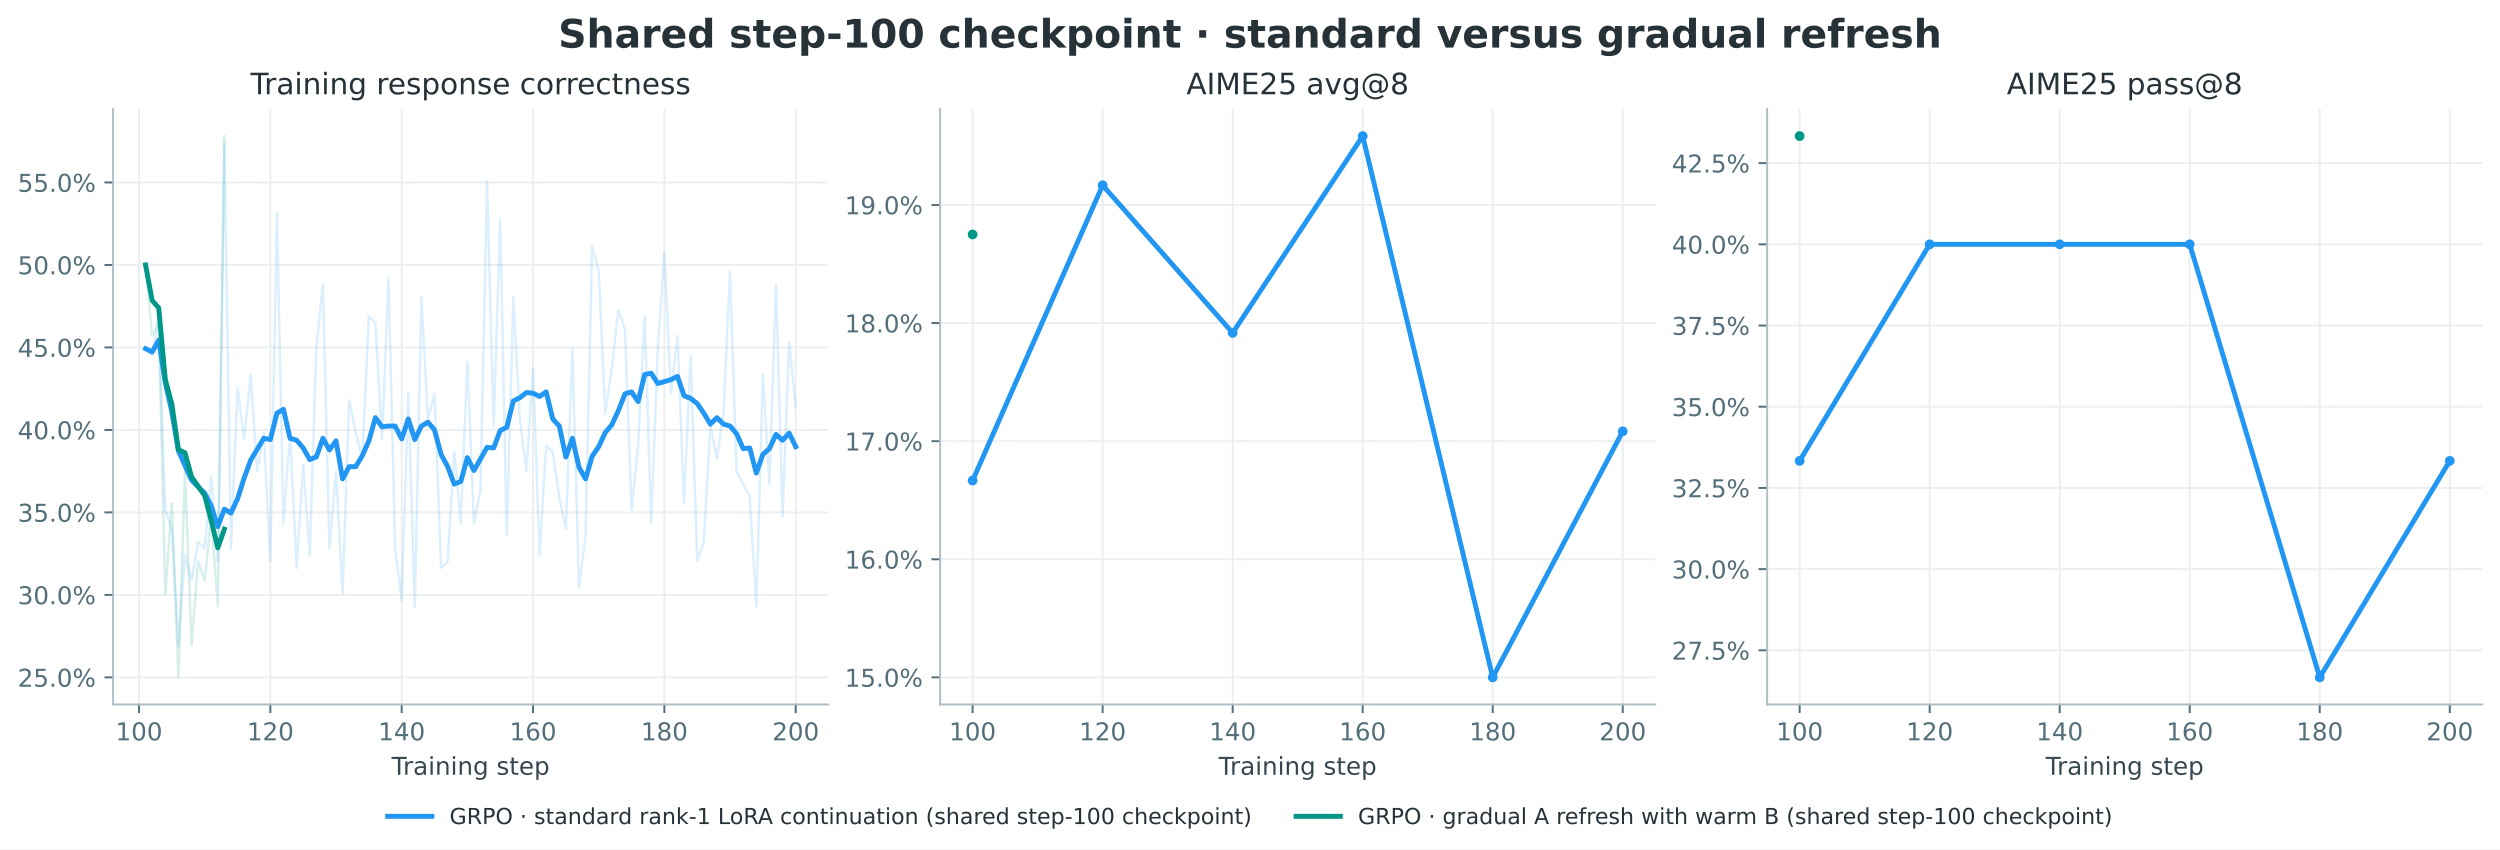
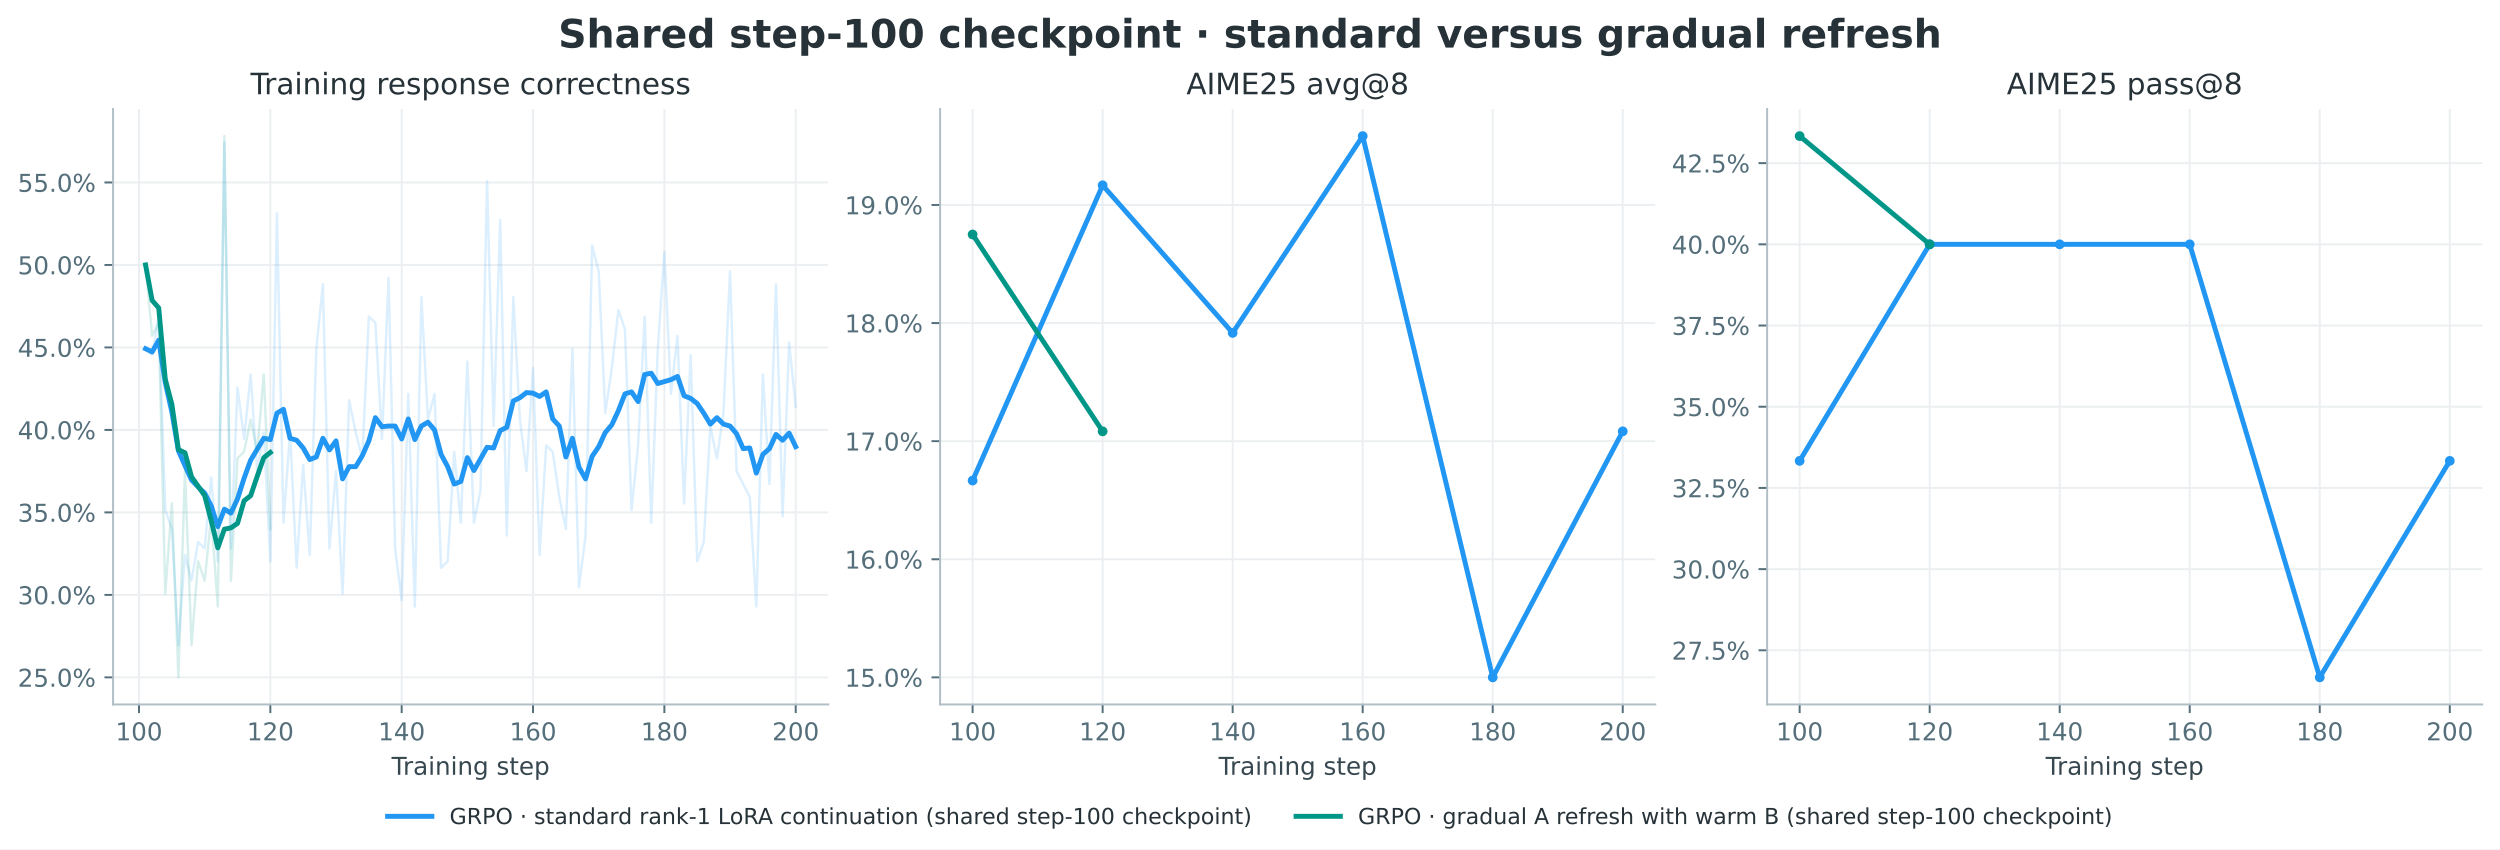
<svg xmlns="http://www.w3.org/2000/svg" xmlns:xlink="http://www.w3.org/1999/xlink" width="1016.4pt" height="345.3pt" viewBox="0 0 1016.4 345.3" version="1.1">
  <defs>
    <style type="text/css">*{stroke-linejoin: round; stroke-linecap: butt}</style>
  </defs>
  <g id="figure_1">
    <g id="patch_1">
      <path d="M 0 345.3 L 1016.4 345.3 L 1016.4 0 L 0 0 z " style="fill: #ffffff" />
    </g>
    <g id="axes_1">
      <g id="patch_2">
        <path d="M 45.967 286.398 L 336.72 286.398 L 336.72 44.32 L 45.967 44.32 z " style="fill: #ffffff" />
      </g>
      <g id="matplotlib.axis_1">
        <g id="xtick_1">
          <g id="line2d_1">
            <path d="M 56.513 286.398 L 56.513 44.32 " clip-path="url(#p7c7b25b468)" style="fill: none; stroke: #eceff1; stroke-width: 0.8; stroke-linecap: square" />
          </g>
          <g id="line2d_2">
            <defs>
              <path id="m4312fbdb51" d="M 0 0 L 0 3.5 " style="stroke: #546e7a; stroke-width: 0.8" />
            </defs>
            <g>
              <use xlink:href="#m4312fbdb51" x="56.513" y="286.398" style="fill: #546e7a; stroke: #546e7a; stroke-width: 0.8" />
            </g>
          </g>
          <g id="text_1">
            <text style="font-size: 10px; font-family: 'DejaVu Sans'; text-anchor: middle; fill: #546e7a" x="56.513" y="300.995" transform="rotate(-0 56.51331 300.9952)">100</text>
          </g>
        </g>
        <g id="xtick_2">
          <g id="line2d_3">
            <path d="M 109.911 286.398 L 109.911 44.32 " clip-path="url(#p7c7b25b468)" style="fill: none; stroke: #eceff1; stroke-width: 0.8; stroke-linecap: square" />
          </g>
          <g id="line2d_4">
            <g>
              <use xlink:href="#m4312fbdb51" x="109.911" y="286.398" style="fill: #546e7a; stroke: #546e7a; stroke-width: 0.8" />
            </g>
          </g>
          <g id="text_2">
            <text style="font-size: 10px; font-family: 'DejaVu Sans'; text-anchor: middle; fill: #546e7a" x="109.911" y="300.995" transform="rotate(-0 109.9114 300.9952)">120</text>
          </g>
        </g>
        <g id="xtick_3">
          <g id="line2d_5">
            <path d="M 163.31 286.398 L 163.31 44.32 " clip-path="url(#p7c7b25b468)" style="fill: none; stroke: #eceff1; stroke-width: 0.8; stroke-linecap: square" />
          </g>
          <g id="line2d_6">
            <g>
              <use xlink:href="#m4312fbdb51" x="163.31" y="286.398" style="fill: #546e7a; stroke: #546e7a; stroke-width: 0.8" />
            </g>
          </g>
          <g id="text_3">
            <text style="font-size: 10px; font-family: 'DejaVu Sans'; text-anchor: middle; fill: #546e7a" x="163.31" y="300.995" transform="rotate(-0 163.3095 300.9952)">140</text>
          </g>
        </g>
        <g id="xtick_4">
          <g id="line2d_7">
            <path d="M 216.708 286.398 L 216.708 44.32 " clip-path="url(#p7c7b25b468)" style="fill: none; stroke: #eceff1; stroke-width: 0.8; stroke-linecap: square" />
          </g>
          <g id="line2d_8">
            <g>
              <use xlink:href="#m4312fbdb51" x="216.708" y="286.398" style="fill: #546e7a; stroke: #546e7a; stroke-width: 0.8" />
            </g>
          </g>
          <g id="text_4">
            <text style="font-size: 10px; font-family: 'DejaVu Sans'; text-anchor: middle; fill: #546e7a" x="216.708" y="300.995" transform="rotate(-0 216.7076 300.9952)">160</text>
          </g>
        </g>
        <g id="xtick_5">
          <g id="line2d_9">
            <path d="M 270.106 286.398 L 270.106 44.32 " clip-path="url(#p7c7b25b468)" style="fill: none; stroke: #eceff1; stroke-width: 0.8; stroke-linecap: square" />
          </g>
          <g id="line2d_10">
            <g>
              <use xlink:href="#m4312fbdb51" x="270.106" y="286.398" style="fill: #546e7a; stroke: #546e7a; stroke-width: 0.8" />
            </g>
          </g>
          <g id="text_5">
            <text style="font-size: 10px; font-family: 'DejaVu Sans'; text-anchor: middle; fill: #546e7a" x="270.106" y="300.995" transform="rotate(-0 270.1057 300.9952)">180</text>
          </g>
        </g>
        <g id="xtick_6">
          <g id="line2d_11">
            <path d="M 323.504 286.398 L 323.504 44.32 " clip-path="url(#p7c7b25b468)" style="fill: none; stroke: #eceff1; stroke-width: 0.8; stroke-linecap: square" />
          </g>
          <g id="line2d_12">
            <g>
              <use xlink:href="#m4312fbdb51" x="323.504" y="286.398" style="fill: #546e7a; stroke: #546e7a; stroke-width: 0.8" />
            </g>
          </g>
          <g id="text_6">
            <text style="font-size: 10px; font-family: 'DejaVu Sans'; text-anchor: middle; fill: #546e7a" x="323.504" y="300.995" transform="rotate(-0 323.5038 300.9952)">200</text>
          </g>
        </g>
        <g id="text_7">
          <text style="font-size: 10px; font-family: 'DejaVu Sans'; text-anchor: middle; fill: #37474f" x="191.344" y="314.996" transform="rotate(-0 191.3435 314.996)">Training step</text>
        </g>
      </g>
      <g id="matplotlib.axis_2">
        <g id="ytick_1">
          <g id="line2d_13">
            <path d="M 45.967 275.394 L 336.72 275.394 " clip-path="url(#p7c7b25b468)" style="fill: none; stroke: #eceff1; stroke-width: 0.8; stroke-linecap: square" />
          </g>
          <g id="line2d_14">
            <defs>
              <path id="m54cceb25df" d="M 0 0 L -3.5 0 " style="stroke: #546e7a; stroke-width: 0.8" />
            </defs>
            <g>
              <use xlink:href="#m54cceb25df" x="45.967" y="275.394" style="fill: #546e7a; stroke: #546e7a; stroke-width: 0.8" />
            </g>
          </g>
          <g id="text_8">
            <text style="font-size: 10px; font-family: 'DejaVu Sans'; text-anchor: end; fill: #546e7a" x="38.967" y="279.193" transform="rotate(-0 38.96719 279.1929)">25.0%</text>
          </g>
        </g>
        <g id="ytick_2">
          <g id="line2d_15">
            <path d="M 45.967 241.859 L 336.72 241.859 " clip-path="url(#p7c7b25b468)" style="fill: none; stroke: #eceff1; stroke-width: 0.8; stroke-linecap: square" />
          </g>
          <g id="line2d_16">
            <g>
              <use xlink:href="#m54cceb25df" x="45.967" y="241.859" style="fill: #546e7a; stroke: #546e7a; stroke-width: 0.8" />
            </g>
          </g>
          <g id="text_9">
            <text style="font-size: 10px; font-family: 'DejaVu Sans'; text-anchor: end; fill: #546e7a" x="38.967" y="245.658" transform="rotate(-0 38.96719 245.6583)">30.0%</text>
          </g>
        </g>
        <g id="ytick_3">
          <g id="line2d_17">
            <path d="M 45.967 208.325 L 336.72 208.325 " clip-path="url(#p7c7b25b468)" style="fill: none; stroke: #eceff1; stroke-width: 0.8; stroke-linecap: square" />
          </g>
          <g id="line2d_18">
            <g>
              <use xlink:href="#m54cceb25df" x="45.967" y="208.325" style="fill: #546e7a; stroke: #546e7a; stroke-width: 0.8" />
            </g>
          </g>
          <g id="text_10">
            <text style="font-size: 10px; font-family: 'DejaVu Sans'; text-anchor: end; fill: #546e7a" x="38.967" y="212.124" transform="rotate(-0 38.96719 212.1237)">35.0%</text>
          </g>
        </g>
        <g id="ytick_4">
          <g id="line2d_19">
            <path d="M 45.967 174.79 L 336.72 174.79 " clip-path="url(#p7c7b25b468)" style="fill: none; stroke: #eceff1; stroke-width: 0.8; stroke-linecap: square" />
          </g>
          <g id="line2d_20">
            <g>
              <use xlink:href="#m54cceb25df" x="45.967" y="174.79" style="fill: #546e7a; stroke: #546e7a; stroke-width: 0.8" />
            </g>
          </g>
          <g id="text_11">
            <text style="font-size: 10px; font-family: 'DejaVu Sans'; text-anchor: end; fill: #546e7a" x="38.967" y="178.589" transform="rotate(-0 38.96719 178.5891)">40.0%</text>
          </g>
        </g>
        <g id="ytick_5">
          <g id="line2d_21">
            <path d="M 45.967 141.256 L 336.72 141.256 " clip-path="url(#p7c7b25b468)" style="fill: none; stroke: #eceff1; stroke-width: 0.8; stroke-linecap: square" />
          </g>
          <g id="line2d_22">
            <g>
              <use xlink:href="#m54cceb25df" x="45.967" y="141.256" style="fill: #546e7a; stroke: #546e7a; stroke-width: 0.8" />
            </g>
          </g>
          <g id="text_12">
            <text style="font-size: 10px; font-family: 'DejaVu Sans'; text-anchor: end; fill: #546e7a" x="38.967" y="145.055" transform="rotate(-0 38.96719 145.0546)">45.0%</text>
          </g>
        </g>
        <g id="ytick_6">
          <g id="line2d_23">
            <path d="M 45.967 107.721 L 336.72 107.721 " clip-path="url(#p7c7b25b468)" style="fill: none; stroke: #eceff1; stroke-width: 0.8; stroke-linecap: square" />
          </g>
          <g id="line2d_24">
            <g>
              <use xlink:href="#m54cceb25df" x="45.967" y="107.721" style="fill: #546e7a; stroke: #546e7a; stroke-width: 0.8" />
            </g>
          </g>
          <g id="text_13">
            <text style="font-size: 10px; font-family: 'DejaVu Sans'; text-anchor: end; fill: #546e7a" x="38.967" y="111.52" transform="rotate(-0 38.96719 111.52)">50.0%</text>
          </g>
        </g>
        <g id="ytick_7">
          <g id="line2d_25">
            <path d="M 45.967 74.187 L 336.72 74.187 " clip-path="url(#p7c7b25b468)" style="fill: none; stroke: #eceff1; stroke-width: 0.8; stroke-linecap: square" />
          </g>
          <g id="line2d_26">
            <g>
              <use xlink:href="#m54cceb25df" x="45.967" y="74.187" style="fill: #546e7a; stroke: #546e7a; stroke-width: 0.8" />
            </g>
          </g>
          <g id="text_14">
            <text style="font-size: 10px; font-family: 'DejaVu Sans'; text-anchor: end; fill: #546e7a" x="38.967" y="77.985" transform="rotate(-0 38.96719 77.98541)">55.0%</text>
          </g>
        </g>
      </g>
      <g id="line2d_27">
        <path d="M 59.183 141.78 L 61.853 144.4 L 64.523 128.68 L 67.193 207.277 L 69.863 215.137 L 72.533 262.295 L 75.203 225.616 L 77.873 236.096 L 80.542 220.376 L 83.212 222.996 L 85.882 194.177 L 88.552 228.236 L 91.222 57.943 L 93.892 222.996 L 96.562 157.499 L 99.232 178.458 L 101.902 152.259 L 104.572 191.558 L 107.242 175.838 L 109.911 228.236 L 112.581 86.762 L 115.251 212.517 L 117.921 175.838 L 120.591 230.856 L 123.261 188.938 L 125.931 225.616 L 128.601 141.78 L 131.271 115.581 L 133.941 222.996 L 136.61 191.558 L 139.28 241.335 L 141.95 162.739 L 144.62 175.838 L 147.29 186.318 L 149.96 128.68 L 152.63 131.3 L 155.3 178.458 L 157.97 112.961 L 160.64 222.996 L 163.31 243.955 L 165.979 160.119 L 168.649 246.575 L 171.319 120.821 L 173.989 170.598 L 176.659 160.119 L 179.329 230.856 L 181.999 228.236 L 184.669 183.698 L 187.339 212.517 L 190.009 147.019 L 192.678 212.517 L 195.348 199.417 L 198.018 73.663 L 200.688 173.218 L 203.358 89.382 L 206.028 217.756 L 208.698 120.821 L 211.368 170.598 L 214.038 191.558 L 216.708 149.639 L 219.378 225.616 L 222.047 181.078 L 224.717 183.698 L 227.387 202.037 L 230.057 215.137 L 232.727 141.78 L 235.397 238.716 L 238.067 217.756 L 240.737 99.861 L 243.407 110.341 L 246.077 167.979 L 248.746 149.639 L 251.416 126.06 L 254.086 133.92 L 256.756 207.277 L 259.426 181.078 L 262.096 128.68 L 264.766 212.517 L 267.436 141.78 L 270.106 102.481 L 272.776 160.119 L 275.446 136.54 L 278.115 204.657 L 280.785 144.4 L 283.455 228.236 L 286.125 220.376 L 288.795 173.218 L 291.465 186.318 L 294.135 167.979 L 296.805 110.341 L 299.475 191.558 L 302.145 196.797 L 304.814 202.037 L 307.484 246.575 L 310.154 152.259 L 312.824 196.797 L 315.494 115.581 L 318.164 209.897 L 320.834 139.16 L 323.504 165.359 " clip-path="url(#p7c7b25b468)" style="fill: none; stroke: #2196f3; stroke-opacity: 0.16; stroke-linecap: square" />
      </g>
      <g id="line2d_28">
        <path d="M 59.183 141.78 L 61.853 143.09 L 64.523 138.287 L 67.193 155.534 L 69.863 167.455 L 72.533 183.261 L 75.203 189.312 L 77.873 195.16 L 80.542 197.962 L 83.212 200.465 L 85.882 205.705 L 88.552 214.089 L 91.222 207.015 L 93.892 208.587 L 96.562 202.823 L 99.232 194.439 L 101.902 187.104 L 104.572 182.65 L 107.242 178.196 L 109.911 178.72 L 112.581 167.979 L 115.251 166.407 L 117.921 178.196 L 120.591 178.982 L 123.261 182.126 L 125.931 186.842 L 128.601 185.794 L 131.271 178.196 L 133.941 182.912 L 136.61 179.244 L 139.28 194.701 L 141.95 189.724 L 144.62 189.724 L 147.29 185.27 L 149.96 179.244 L 152.63 169.813 L 155.3 173.48 L 157.97 173.218 L 160.64 173.218 L 163.31 178.458 L 165.979 170.336 L 168.649 178.72 L 171.319 173.218 L 173.989 171.646 L 176.659 174.79 L 179.329 184.746 L 181.999 189.724 L 184.669 196.797 L 187.339 195.749 L 190.009 186.056 L 192.678 191.296 L 195.348 186.58 L 198.018 181.864 L 200.688 182.126 L 203.358 175.052 L 206.028 173.742 L 208.698 163.001 L 211.368 161.691 L 214.038 159.595 L 216.708 159.857 L 219.378 161.167 L 222.047 159.333 L 224.717 170.336 L 227.387 173.218 L 230.057 185.794 L 232.727 178.196 L 235.397 189.986 L 238.067 194.701 L 240.737 185.532 L 243.407 181.602 L 246.077 175.838 L 248.746 172.694 L 251.416 166.931 L 254.086 160.119 L 256.756 159.333 L 259.426 163.263 L 262.096 152.259 L 264.766 151.735 L 267.436 155.927 L 270.106 155.141 L 272.776 154.355 L 275.446 153.045 L 278.115 160.905 L 280.785 161.953 L 283.455 164.049 L 286.125 167.979 L 288.795 172.432 L 291.465 169.813 L 294.135 172.432 L 296.805 173.218 L 299.475 176.362 L 302.145 182.388 L 304.814 182.126 L 307.484 192.344 L 310.154 184.746 L 312.824 182.388 L 315.494 176.624 L 318.164 178.982 L 320.834 176.1 L 323.504 181.602 " clip-path="url(#p7c7b25b468)" style="fill: none; stroke: #2196f3; stroke-width: 2; stroke-linecap: square" />
      </g>
      <g id="line2d_29">
-         <path d="M 59.183 107.721 L 61.853 136.54 L 64.523 131.3 L 67.193 241.335 L 69.863 204.657 L 72.533 275.394 L 75.203 191.558 L 77.873 262.295 L 80.542 228.236 L 83.212 236.096 L 85.882 209.897 L 88.552 246.575 L 91.222 55.323 " clip-path="url(#p7c7b25b468)" style="fill: none; stroke: #009688; stroke-opacity: 0.16; stroke-linecap: square" />
+         <path d="M 59.183 107.721 L 61.853 136.54 L 64.523 131.3 L 67.193 241.335 L 69.863 204.657 L 72.533 275.394 L 75.203 191.558 L 77.873 262.295 L 80.542 228.236 L 83.212 236.096 L 85.882 209.897 L 88.552 246.575 L 91.222 55.323 L 93.892 236.096 L 96.562 186.318 L 99.232 183.698 L 101.902 170.598 L 104.572 183.698 L 107.242 152.259 L 109.911 215.137 " clip-path="url(#p7c7b25b468)" style="fill: none; stroke: #009688; stroke-opacity: 0.16; stroke-linecap: square" />
      </g>
      <g id="line2d_30">
-         <path d="M 59.183 107.721 L 61.853 122.131 L 64.523 125.187 L 67.193 154.224 L 69.863 164.311 L 72.533 182.825 L 75.203 184.072 L 77.873 193.85 L 80.542 197.671 L 83.212 201.513 L 85.882 211.731 L 88.552 222.734 L 91.222 215.137 " clip-path="url(#p7c7b25b468)" style="fill: none; stroke: #009688; stroke-width: 2; stroke-linecap: square" />
+         <path d="M 59.183 107.721 L 61.853 122.131 L 64.523 125.187 L 67.193 154.224 L 69.863 164.311 L 72.533 182.825 L 75.203 184.072 L 77.873 193.85 L 80.542 197.671 L 83.212 201.513 L 85.882 211.731 L 88.552 222.734 L 91.222 215.137 L 93.892 214.613 L 96.562 212.779 L 99.232 203.609 L 101.902 201.513 L 104.572 193.654 L 107.242 186.056 L 109.911 183.96 " clip-path="url(#p7c7b25b468)" style="fill: none; stroke: #009688; stroke-width: 2; stroke-linecap: square" />
      </g>
      <g id="patch_3">
        <path d="M 45.967 286.398 L 45.967 44.32 " style="fill: none; stroke: #b0bec5; stroke-width: 0.8; stroke-linejoin: miter; stroke-linecap: square" />
      </g>
      <g id="patch_4">
        <path d="M 45.967 286.398 L 336.72 286.398 " style="fill: none; stroke: #b0bec5; stroke-width: 0.8; stroke-linejoin: miter; stroke-linecap: square" />
      </g>
      <g id="text_15">
        <text style="font-size: 12px; font-family: 'DejaVu Sans'; text-anchor: middle; fill: #263238" x="191.344" y="38.32" transform="rotate(-0 191.3435 38.31985)">Training response correctness</text>
      </g>
    </g>
    <g id="axes_2">
      <g id="patch_5">
        <path d="M 382.207 286.398 L 672.96 286.398 L 672.96 44.32 L 382.207 44.32 z " style="fill: #ffffff" />
      </g>
      <g id="matplotlib.axis_3">
        <g id="xtick_7">
          <g id="line2d_31">
            <path d="M 395.423 286.398 L 395.423 44.32 " clip-path="url(#p70732ec943)" style="fill: none; stroke: #eceff1; stroke-width: 0.8; stroke-linecap: square" />
          </g>
          <g id="line2d_32">
            <g>
              <use xlink:href="#m4312fbdb51" x="395.423" y="286.398" style="fill: #546e7a; stroke: #546e7a; stroke-width: 0.8" />
            </g>
          </g>
          <g id="text_16">
            <text style="font-size: 10px; font-family: 'DejaVu Sans'; text-anchor: middle; fill: #546e7a" x="395.423" y="300.995" transform="rotate(-0 395.4231 300.9952)">100</text>
          </g>
        </g>
        <g id="xtick_8">
          <g id="line2d_33">
            <path d="M 448.287 286.398 L 448.287 44.32 " clip-path="url(#p70732ec943)" style="fill: none; stroke: #eceff1; stroke-width: 0.8; stroke-linecap: square" />
          </g>
          <g id="line2d_34">
            <g>
              <use xlink:href="#m4312fbdb51" x="448.287" y="286.398" style="fill: #546e7a; stroke: #546e7a; stroke-width: 0.8" />
            </g>
          </g>
          <g id="text_17">
            <text style="font-size: 10px; font-family: 'DejaVu Sans'; text-anchor: middle; fill: #546e7a" x="448.287" y="300.995" transform="rotate(-0 448.2872 300.9952)">120</text>
          </g>
        </g>
        <g id="xtick_9">
          <g id="line2d_35">
            <path d="M 501.151 286.398 L 501.151 44.32 " clip-path="url(#p70732ec943)" style="fill: none; stroke: #eceff1; stroke-width: 0.8; stroke-linecap: square" />
          </g>
          <g id="line2d_36">
            <g>
              <use xlink:href="#m4312fbdb51" x="501.151" y="286.398" style="fill: #546e7a; stroke: #546e7a; stroke-width: 0.8" />
            </g>
          </g>
          <g id="text_18">
            <text style="font-size: 10px; font-family: 'DejaVu Sans'; text-anchor: middle; fill: #546e7a" x="501.151" y="300.995" transform="rotate(-0 501.1513 300.9952)">140</text>
          </g>
        </g>
        <g id="xtick_10">
          <g id="line2d_37">
            <path d="M 554.015 286.398 L 554.015 44.32 " clip-path="url(#p70732ec943)" style="fill: none; stroke: #eceff1; stroke-width: 0.8; stroke-linecap: square" />
          </g>
          <g id="line2d_38">
            <g>
              <use xlink:href="#m4312fbdb51" x="554.015" y="286.398" style="fill: #546e7a; stroke: #546e7a; stroke-width: 0.8" />
            </g>
          </g>
          <g id="text_19">
            <text style="font-size: 10px; font-family: 'DejaVu Sans'; text-anchor: middle; fill: #546e7a" x="554.015" y="300.995" transform="rotate(-0 554.0154 300.9952)">160</text>
          </g>
        </g>
        <g id="xtick_11">
          <g id="line2d_39">
            <path d="M 606.88 286.398 L 606.88 44.32 " clip-path="url(#p70732ec943)" style="fill: none; stroke: #eceff1; stroke-width: 0.8; stroke-linecap: square" />
          </g>
          <g id="line2d_40">
            <g>
              <use xlink:href="#m4312fbdb51" x="606.88" y="286.398" style="fill: #546e7a; stroke: #546e7a; stroke-width: 0.8" />
            </g>
          </g>
          <g id="text_20">
            <text style="font-size: 10px; font-family: 'DejaVu Sans'; text-anchor: middle; fill: #546e7a" x="606.88" y="300.995" transform="rotate(-0 606.8795 300.9952)">180</text>
          </g>
        </g>
        <g id="xtick_12">
          <g id="line2d_41">
            <path d="M 659.744 286.398 L 659.744 44.32 " clip-path="url(#p70732ec943)" style="fill: none; stroke: #eceff1; stroke-width: 0.8; stroke-linecap: square" />
          </g>
          <g id="line2d_42">
            <g>
              <use xlink:href="#m4312fbdb51" x="659.744" y="286.398" style="fill: #546e7a; stroke: #546e7a; stroke-width: 0.8" />
            </g>
          </g>
          <g id="text_21">
            <text style="font-size: 10px; font-family: 'DejaVu Sans'; text-anchor: middle; fill: #546e7a" x="659.744" y="300.995" transform="rotate(-0 659.7437 300.9952)">200</text>
          </g>
        </g>
        <g id="text_22">
          <text style="font-size: 10px; font-family: 'DejaVu Sans'; text-anchor: middle; fill: #37474f" x="527.583" y="314.996" transform="rotate(-0 527.5834 314.996)">Training step</text>
        </g>
      </g>
      <g id="matplotlib.axis_4">
        <g id="ytick_8">
          <g id="line2d_43">
            <path d="M 382.207 275.394 L 672.96 275.394 " clip-path="url(#p70732ec943)" style="fill: none; stroke: #eceff1; stroke-width: 0.8; stroke-linecap: square" />
          </g>
          <g id="line2d_44">
            <g>
              <use xlink:href="#m54cceb25df" x="382.207" y="275.394" style="fill: #546e7a; stroke: #546e7a; stroke-width: 0.8" />
            </g>
          </g>
          <g id="text_23">
            <text style="font-size: 10px; font-family: 'DejaVu Sans'; text-anchor: end; fill: #546e7a" x="375.207" y="279.193" transform="rotate(-0 375.207 279.1929)">15.0%</text>
          </g>
        </g>
        <g id="ytick_9">
          <g id="line2d_45">
            <path d="M 382.207 227.379 L 672.96 227.379 " clip-path="url(#p70732ec943)" style="fill: none; stroke: #eceff1; stroke-width: 0.8; stroke-linecap: square" />
          </g>
          <g id="line2d_46">
            <g>
              <use xlink:href="#m54cceb25df" x="382.207" y="227.379" style="fill: #546e7a; stroke: #546e7a; stroke-width: 0.8" />
            </g>
          </g>
          <g id="text_24">
            <text style="font-size: 10px; font-family: 'DejaVu Sans'; text-anchor: end; fill: #546e7a" x="375.207" y="231.177" transform="rotate(-0 375.207 231.1774)">16.0%</text>
          </g>
        </g>
        <g id="ytick_10">
          <g id="line2d_47">
            <path d="M 382.207 179.363 L 672.96 179.363 " clip-path="url(#p70732ec943)" style="fill: none; stroke: #eceff1; stroke-width: 0.8; stroke-linecap: square" />
          </g>
          <g id="line2d_48">
            <g>
              <use xlink:href="#m54cceb25df" x="382.207" y="179.363" style="fill: #546e7a; stroke: #546e7a; stroke-width: 0.8" />
            </g>
          </g>
          <g id="text_25">
            <text style="font-size: 10px; font-family: 'DejaVu Sans'; text-anchor: end; fill: #546e7a" x="375.207" y="183.162" transform="rotate(-0 375.207 183.162)">17.0%</text>
          </g>
        </g>
        <g id="ytick_11">
          <g id="line2d_49">
            <path d="M 382.207 131.348 L 672.96 131.348 " clip-path="url(#p70732ec943)" style="fill: none; stroke: #eceff1; stroke-width: 0.8; stroke-linecap: square" />
          </g>
          <g id="line2d_50">
            <g>
              <use xlink:href="#m54cceb25df" x="382.207" y="131.348" style="fill: #546e7a; stroke: #546e7a; stroke-width: 0.8" />
            </g>
          </g>
          <g id="text_26">
            <text style="font-size: 10px; font-family: 'DejaVu Sans'; text-anchor: end; fill: #546e7a" x="375.207" y="135.147" transform="rotate(-0 375.207 135.1466)">18.0%</text>
          </g>
        </g>
        <g id="ytick_12">
          <g id="line2d_51">
            <path d="M 382.207 83.332 L 672.96 83.332 " clip-path="url(#p70732ec943)" style="fill: none; stroke: #eceff1; stroke-width: 0.8; stroke-linecap: square" />
          </g>
          <g id="line2d_52">
            <g>
              <use xlink:href="#m54cceb25df" x="382.207" y="83.332" style="fill: #546e7a; stroke: #546e7a; stroke-width: 0.8" />
            </g>
          </g>
          <g id="text_27">
            <text style="font-size: 10px; font-family: 'DejaVu Sans'; text-anchor: end; fill: #546e7a" x="375.207" y="87.131" transform="rotate(-0 375.207 87.1312)">19.0%</text>
          </g>
        </g>
      </g>
      <g id="line2d_53">
        <path d="M 395.423 195.368 L 448.287 75.33 L 501.151 135.349 L 554.015 55.323 L 606.88 275.394 L 659.744 175.362 " clip-path="url(#p70732ec943)" style="fill: none; stroke: #2196f3; stroke-width: 2; stroke-linecap: square" />
        <defs>
          <path id="mfb50a57097" d="M 0 1.5 C 0.398 1.5 0.779 1.342 1.061 1.061 C 1.342 0.779 1.5 0.398 1.5 0 C 1.5 -0.398 1.342 -0.779 1.061 -1.061 C 0.779 -1.342 0.398 -1.5 0 -1.5 C -0.398 -1.5 -0.779 -1.342 -1.061 -1.061 C -1.342 -0.779 -1.5 -0.398 -1.5 0 C -1.5 0.398 -1.342 0.779 -1.061 1.061 C -0.779 1.342 -0.398 1.5 0 1.5 z " style="stroke: #2196f3" />
        </defs>
        <g clip-path="url(#p70732ec943)">
          <use xlink:href="#mfb50a57097" x="395.423" y="195.368" style="fill: #2196f3; stroke: #2196f3" />
          <use xlink:href="#mfb50a57097" x="448.287" y="75.33" style="fill: #2196f3; stroke: #2196f3" />
          <use xlink:href="#mfb50a57097" x="501.151" y="135.349" style="fill: #2196f3; stroke: #2196f3" />
          <use xlink:href="#mfb50a57097" x="554.015" y="55.323" style="fill: #2196f3; stroke: #2196f3" />
          <use xlink:href="#mfb50a57097" x="606.88" y="275.394" style="fill: #2196f3; stroke: #2196f3" />
          <use xlink:href="#mfb50a57097" x="659.744" y="175.362" style="fill: #2196f3; stroke: #2196f3" />
        </g>
      </g>
      <g id="line2d_54">
-         <path d="M 395.423 95.336 " clip-path="url(#p70732ec943)" style="fill: none; stroke: #009688; stroke-width: 2; stroke-linecap: square" />
+         <path d="M 395.423 95.336 L 448.287 175.362 " clip-path="url(#p70732ec943)" style="fill: none; stroke: #009688; stroke-width: 2; stroke-linecap: square" />
        <defs>
          <path id="mc1244fae1a" d="M 0 1.5 C 0.398 1.5 0.779 1.342 1.061 1.061 C 1.342 0.779 1.5 0.398 1.5 0 C 1.5 -0.398 1.342 -0.779 1.061 -1.061 C 0.779 -1.342 0.398 -1.5 0 -1.5 C -0.398 -1.5 -0.779 -1.342 -1.061 -1.061 C -1.342 -0.779 -1.5 -0.398 -1.5 0 C -1.5 0.398 -1.342 0.779 -1.061 1.061 C -0.779 1.342 -0.398 1.5 0 1.5 z " style="stroke: #009688" />
        </defs>
        <g clip-path="url(#p70732ec943)">
          <use xlink:href="#mc1244fae1a" x="395.423" y="95.336" style="fill: #009688; stroke: #009688" />
+           <use xlink:href="#mc1244fae1a" x="448.287" y="175.362" style="fill: #009688; stroke: #009688" />
        </g>
      </g>
      <g id="patch_6">
        <path d="M 382.207 286.398 L 382.207 44.32 " style="fill: none; stroke: #b0bec5; stroke-width: 0.8; stroke-linejoin: miter; stroke-linecap: square" />
      </g>
      <g id="patch_7">
        <path d="M 382.207 286.398 L 672.96 286.398 " style="fill: none; stroke: #b0bec5; stroke-width: 0.8; stroke-linejoin: miter; stroke-linecap: square" />
      </g>
      <g id="text_28">
        <text style="font-size: 12px; font-family: 'DejaVu Sans'; text-anchor: middle; fill: #263238" x="527.583" y="38.32" transform="rotate(-0 527.5834 38.31985)">AIME25 avg@8</text>
      </g>
    </g>
    <g id="axes_3">
      <g id="patch_8">
        <path d="M 718.447 286.398 L 1009.2 286.398 L 1009.2 44.32 L 718.447 44.32 z " style="fill: #ffffff" />
      </g>
      <g id="matplotlib.axis_5">
        <g id="xtick_13">
          <g id="line2d_55">
            <path d="M 731.663 286.398 L 731.663 44.32 " clip-path="url(#p8caf0d2f95)" style="fill: none; stroke: #eceff1; stroke-width: 0.8; stroke-linecap: square" />
          </g>
          <g id="line2d_56">
            <g>
              <use xlink:href="#m4312fbdb51" x="731.663" y="286.398" style="fill: #546e7a; stroke: #546e7a; stroke-width: 0.8" />
            </g>
          </g>
          <g id="text_29">
            <text style="font-size: 10px; font-family: 'DejaVu Sans'; text-anchor: middle; fill: #546e7a" x="731.663" y="300.995" transform="rotate(-0 731.6629 300.9952)">100</text>
          </g>
        </g>
        <g id="xtick_14">
          <g id="line2d_57">
            <path d="M 784.527 286.398 L 784.527 44.32 " clip-path="url(#p8caf0d2f95)" style="fill: none; stroke: #eceff1; stroke-width: 0.8; stroke-linecap: square" />
          </g>
          <g id="line2d_58">
            <g>
              <use xlink:href="#m4312fbdb51" x="784.527" y="286.398" style="fill: #546e7a; stroke: #546e7a; stroke-width: 0.8" />
            </g>
          </g>
          <g id="text_30">
            <text style="font-size: 10px; font-family: 'DejaVu Sans'; text-anchor: middle; fill: #546e7a" x="784.527" y="300.995" transform="rotate(-0 784.527 300.9952)">120</text>
          </g>
        </g>
        <g id="xtick_15">
          <g id="line2d_59">
            <path d="M 837.391 286.398 L 837.391 44.32 " clip-path="url(#p8caf0d2f95)" style="fill: none; stroke: #eceff1; stroke-width: 0.8; stroke-linecap: square" />
          </g>
          <g id="line2d_60">
            <g>
              <use xlink:href="#m4312fbdb51" x="837.391" y="286.398" style="fill: #546e7a; stroke: #546e7a; stroke-width: 0.8" />
            </g>
          </g>
          <g id="text_31">
            <text style="font-size: 10px; font-family: 'DejaVu Sans'; text-anchor: middle; fill: #546e7a" x="837.391" y="300.995" transform="rotate(-0 837.3911 300.9952)">140</text>
          </g>
        </g>
        <g id="xtick_16">
          <g id="line2d_61">
            <path d="M 890.255 286.398 L 890.255 44.32 " clip-path="url(#p8caf0d2f95)" style="fill: none; stroke: #eceff1; stroke-width: 0.8; stroke-linecap: square" />
          </g>
          <g id="line2d_62">
            <g>
              <use xlink:href="#m4312fbdb51" x="890.255" y="286.398" style="fill: #546e7a; stroke: #546e7a; stroke-width: 0.8" />
            </g>
          </g>
          <g id="text_32">
            <text style="font-size: 10px; font-family: 'DejaVu Sans'; text-anchor: middle; fill: #546e7a" x="890.255" y="300.995" transform="rotate(-0 890.2553 300.9952)">160</text>
          </g>
        </g>
        <g id="xtick_17">
          <g id="line2d_63">
            <path d="M 943.119 286.398 L 943.119 44.32 " clip-path="url(#p8caf0d2f95)" style="fill: none; stroke: #eceff1; stroke-width: 0.8; stroke-linecap: square" />
          </g>
          <g id="line2d_64">
            <g>
              <use xlink:href="#m4312fbdb51" x="943.119" y="286.398" style="fill: #546e7a; stroke: #546e7a; stroke-width: 0.8" />
            </g>
          </g>
          <g id="text_33">
            <text style="font-size: 10px; font-family: 'DejaVu Sans'; text-anchor: middle; fill: #546e7a" x="943.119" y="300.995" transform="rotate(-0 943.1194 300.9952)">180</text>
          </g>
        </g>
        <g id="xtick_18">
          <g id="line2d_65">
            <path d="M 995.983 286.398 L 995.983 44.32 " clip-path="url(#p8caf0d2f95)" style="fill: none; stroke: #eceff1; stroke-width: 0.8; stroke-linecap: square" />
          </g>
          <g id="line2d_66">
            <g>
              <use xlink:href="#m4312fbdb51" x="995.983" y="286.398" style="fill: #546e7a; stroke: #546e7a; stroke-width: 0.8" />
            </g>
          </g>
          <g id="text_34">
            <text style="font-size: 10px; font-family: 'DejaVu Sans'; text-anchor: middle; fill: #546e7a" x="995.983" y="300.995" transform="rotate(-0 995.9835 300.9952)">200</text>
          </g>
        </g>
        <g id="text_35">
          <text style="font-size: 10px; font-family: 'DejaVu Sans'; text-anchor: middle; fill: #37474f" x="863.823" y="314.996" transform="rotate(-0 863.8232 314.996)">Training step</text>
        </g>
      </g>
      <g id="matplotlib.axis_6">
        <g id="ytick_13">
          <g id="line2d_67">
            <path d="M 718.447 264.39 L 1009.2 264.39 " clip-path="url(#p8caf0d2f95)" style="fill: none; stroke: #eceff1; stroke-width: 0.8; stroke-linecap: square" />
          </g>
          <g id="line2d_68">
            <g>
              <use xlink:href="#m54cceb25df" x="718.447" y="264.39" style="fill: #546e7a; stroke: #546e7a; stroke-width: 0.8" />
            </g>
          </g>
          <g id="text_36">
            <text style="font-size: 10px; font-family: 'DejaVu Sans'; text-anchor: end; fill: #546e7a" x="711.447" y="268.189" transform="rotate(-0 711.4469 268.1893)">27.5%</text>
          </g>
        </g>
        <g id="ytick_14">
          <g id="line2d_69">
            <path d="M 718.447 231.38 L 1009.2 231.38 " clip-path="url(#p8caf0d2f95)" style="fill: none; stroke: #eceff1; stroke-width: 0.8; stroke-linecap: square" />
          </g>
          <g id="line2d_70">
            <g>
              <use xlink:href="#m54cceb25df" x="718.447" y="231.38" style="fill: #546e7a; stroke: #546e7a; stroke-width: 0.8" />
            </g>
          </g>
          <g id="text_37">
            <text style="font-size: 10px; font-family: 'DejaVu Sans'; text-anchor: end; fill: #546e7a" x="711.447" y="235.179" transform="rotate(-0 711.4469 235.1787)">30.0%</text>
          </g>
        </g>
        <g id="ytick_15">
          <g id="line2d_71">
            <path d="M 718.447 198.369 L 1009.2 198.369 " clip-path="url(#p8caf0d2f95)" style="fill: none; stroke: #eceff1; stroke-width: 0.8; stroke-linecap: square" />
          </g>
          <g id="line2d_72">
            <g>
              <use xlink:href="#m54cceb25df" x="718.447" y="198.369" style="fill: #546e7a; stroke: #546e7a; stroke-width: 0.8" />
            </g>
          </g>
          <g id="text_38">
            <text style="font-size: 10px; font-family: 'DejaVu Sans'; text-anchor: end; fill: #546e7a" x="711.447" y="202.168" transform="rotate(-0 711.4469 202.1681)">32.5%</text>
          </g>
        </g>
        <g id="ytick_16">
          <g id="line2d_73">
            <path d="M 718.447 165.359 L 1009.2 165.359 " clip-path="url(#p8caf0d2f95)" style="fill: none; stroke: #eceff1; stroke-width: 0.8; stroke-linecap: square" />
          </g>
          <g id="line2d_74">
            <g>
              <use xlink:href="#m54cceb25df" x="718.447" y="165.359" style="fill: #546e7a; stroke: #546e7a; stroke-width: 0.8" />
            </g>
          </g>
          <g id="text_39">
            <text style="font-size: 10px; font-family: 'DejaVu Sans'; text-anchor: end; fill: #546e7a" x="711.447" y="169.158" transform="rotate(-0 711.4469 169.1575)">35.0%</text>
          </g>
        </g>
        <g id="ytick_17">
          <g id="line2d_75">
            <path d="M 718.447 132.348 L 1009.2 132.348 " clip-path="url(#p8caf0d2f95)" style="fill: none; stroke: #eceff1; stroke-width: 0.8; stroke-linecap: square" />
          </g>
          <g id="line2d_76">
            <g>
              <use xlink:href="#m54cceb25df" x="718.447" y="132.348" style="fill: #546e7a; stroke: #546e7a; stroke-width: 0.8" />
            </g>
          </g>
          <g id="text_40">
            <text style="font-size: 10px; font-family: 'DejaVu Sans'; text-anchor: end; fill: #546e7a" x="711.447" y="136.147" transform="rotate(-0 711.4469 136.1469)">37.5%</text>
          </g>
        </g>
        <g id="ytick_18">
          <g id="line2d_77">
            <path d="M 718.447 99.338 L 1009.2 99.338 " clip-path="url(#p8caf0d2f95)" style="fill: none; stroke: #eceff1; stroke-width: 0.8; stroke-linecap: square" />
          </g>
          <g id="line2d_78">
            <g>
              <use xlink:href="#m54cceb25df" x="718.447" y="99.338" style="fill: #546e7a; stroke: #546e7a; stroke-width: 0.8" />
            </g>
          </g>
          <g id="text_41">
            <text style="font-size: 10px; font-family: 'DejaVu Sans'; text-anchor: end; fill: #546e7a" x="711.447" y="103.136" transform="rotate(-0 711.4469 103.1363)">40.0%</text>
          </g>
        </g>
        <g id="ytick_19">
          <g id="line2d_79">
            <path d="M 718.447 66.327 L 1009.2 66.327 " clip-path="url(#p8caf0d2f95)" style="fill: none; stroke: #eceff1; stroke-width: 0.8; stroke-linecap: square" />
          </g>
          <g id="line2d_80">
            <g>
              <use xlink:href="#m54cceb25df" x="718.447" y="66.327" style="fill: #546e7a; stroke: #546e7a; stroke-width: 0.8" />
            </g>
          </g>
          <g id="text_42">
            <text style="font-size: 10px; font-family: 'DejaVu Sans'; text-anchor: end; fill: #546e7a" x="711.447" y="70.126" transform="rotate(-0 711.4469 70.12575)">42.5%</text>
          </g>
        </g>
      </g>
      <g id="line2d_81">
        <path d="M 731.663 187.366 L 784.527 99.338 L 837.391 99.338 L 890.255 99.338 L 943.119 275.394 L 995.983 187.366 " clip-path="url(#p8caf0d2f95)" style="fill: none; stroke: #2196f3; stroke-width: 2; stroke-linecap: square" />
        <g clip-path="url(#p8caf0d2f95)">
          <use xlink:href="#mfb50a57097" x="731.663" y="187.366" style="fill: #2196f3; stroke: #2196f3" />
          <use xlink:href="#mfb50a57097" x="784.527" y="99.338" style="fill: #2196f3; stroke: #2196f3" />
          <use xlink:href="#mfb50a57097" x="837.391" y="99.338" style="fill: #2196f3; stroke: #2196f3" />
          <use xlink:href="#mfb50a57097" x="890.255" y="99.338" style="fill: #2196f3; stroke: #2196f3" />
          <use xlink:href="#mfb50a57097" x="943.119" y="275.394" style="fill: #2196f3; stroke: #2196f3" />
          <use xlink:href="#mfb50a57097" x="995.983" y="187.366" style="fill: #2196f3; stroke: #2196f3" />
        </g>
      </g>
      <g id="line2d_82">
-         <path d="M 731.663 55.323 " clip-path="url(#p8caf0d2f95)" style="fill: none; stroke: #009688; stroke-width: 2; stroke-linecap: square" />
+         <path d="M 731.663 55.323 L 784.527 99.338 " clip-path="url(#p8caf0d2f95)" style="fill: none; stroke: #009688; stroke-width: 2; stroke-linecap: square" />
        <g clip-path="url(#p8caf0d2f95)">
          <use xlink:href="#mc1244fae1a" x="731.663" y="55.323" style="fill: #009688; stroke: #009688" />
+           <use xlink:href="#mc1244fae1a" x="784.527" y="99.338" style="fill: #009688; stroke: #009688" />
        </g>
      </g>
      <g id="patch_9">
        <path d="M 718.447 286.398 L 718.447 44.32 " style="fill: none; stroke: #b0bec5; stroke-width: 0.8; stroke-linejoin: miter; stroke-linecap: square" />
      </g>
      <g id="patch_10">
        <path d="M 718.447 286.398 L 1009.2 286.398 " style="fill: none; stroke: #b0bec5; stroke-width: 0.8; stroke-linejoin: miter; stroke-linecap: square" />
      </g>
      <g id="text_43">
        <text style="font-size: 12px; font-family: 'DejaVu Sans'; text-anchor: middle; fill: #263238" x="863.823" y="38.32" transform="rotate(-0 863.8232 38.31985)">AIME25 pass@8</text>
      </g>
    </g>
    <g id="text_44">
      <text style="font-weight: 700; font-size: 16px; font-family: 'DejaVu Sans'; text-anchor: middle; fill: #263238" x="508.2" y="19.358" transform="rotate(-0 508.1998 19.3575)">Shared step-100 checkpoint · standard versus gradual refresh</text>
    </g>
    <g id="legend_1">
      <g id="line2d_83">
        <path d="M 157.581 331.888 L 166.581 331.888 L 175.581 331.888 " style="fill: none; stroke: #2196f3; stroke-width: 2; stroke-linecap: square" />
      </g>
      <g id="text_45">
        <text style="font-size: 9px; font-family: 'DejaVu Sans'; text-anchor: start; fill: #263238" x="182.781" y="335.038" transform="rotate(-0 182.7809 335.0377)">GRPO · standard rank-1 LoRA continuation (shared step-100 checkpoint)</text>
      </g>
      <g id="line2d_84">
        <path d="M 526.927 331.888 L 535.927 331.888 L 544.927 331.888 " style="fill: none; stroke: #009688; stroke-width: 2; stroke-linecap: square" />
      </g>
      <g id="text_46">
        <text style="font-size: 9px; font-family: 'DejaVu Sans'; text-anchor: start; fill: #263238" x="552.127" y="335.038" transform="rotate(-0 552.1268 335.0377)">GRPO · gradual A refresh with warm B (shared step-100 checkpoint)</text>
      </g>
    </g>
  </g>
  <defs>
    <clipPath id="p7c7b25b468">
      <rect x="45.967" y="44.32" width="290.753" height="242.078" />
    </clipPath>
    <clipPath id="p70732ec943">
      <rect x="382.207" y="44.32" width="290.753" height="242.078" />
    </clipPath>
    <clipPath id="p8caf0d2f95">
      <rect x="718.447" y="44.32" width="290.753" height="242.078" />
    </clipPath>
  </defs>
</svg>
